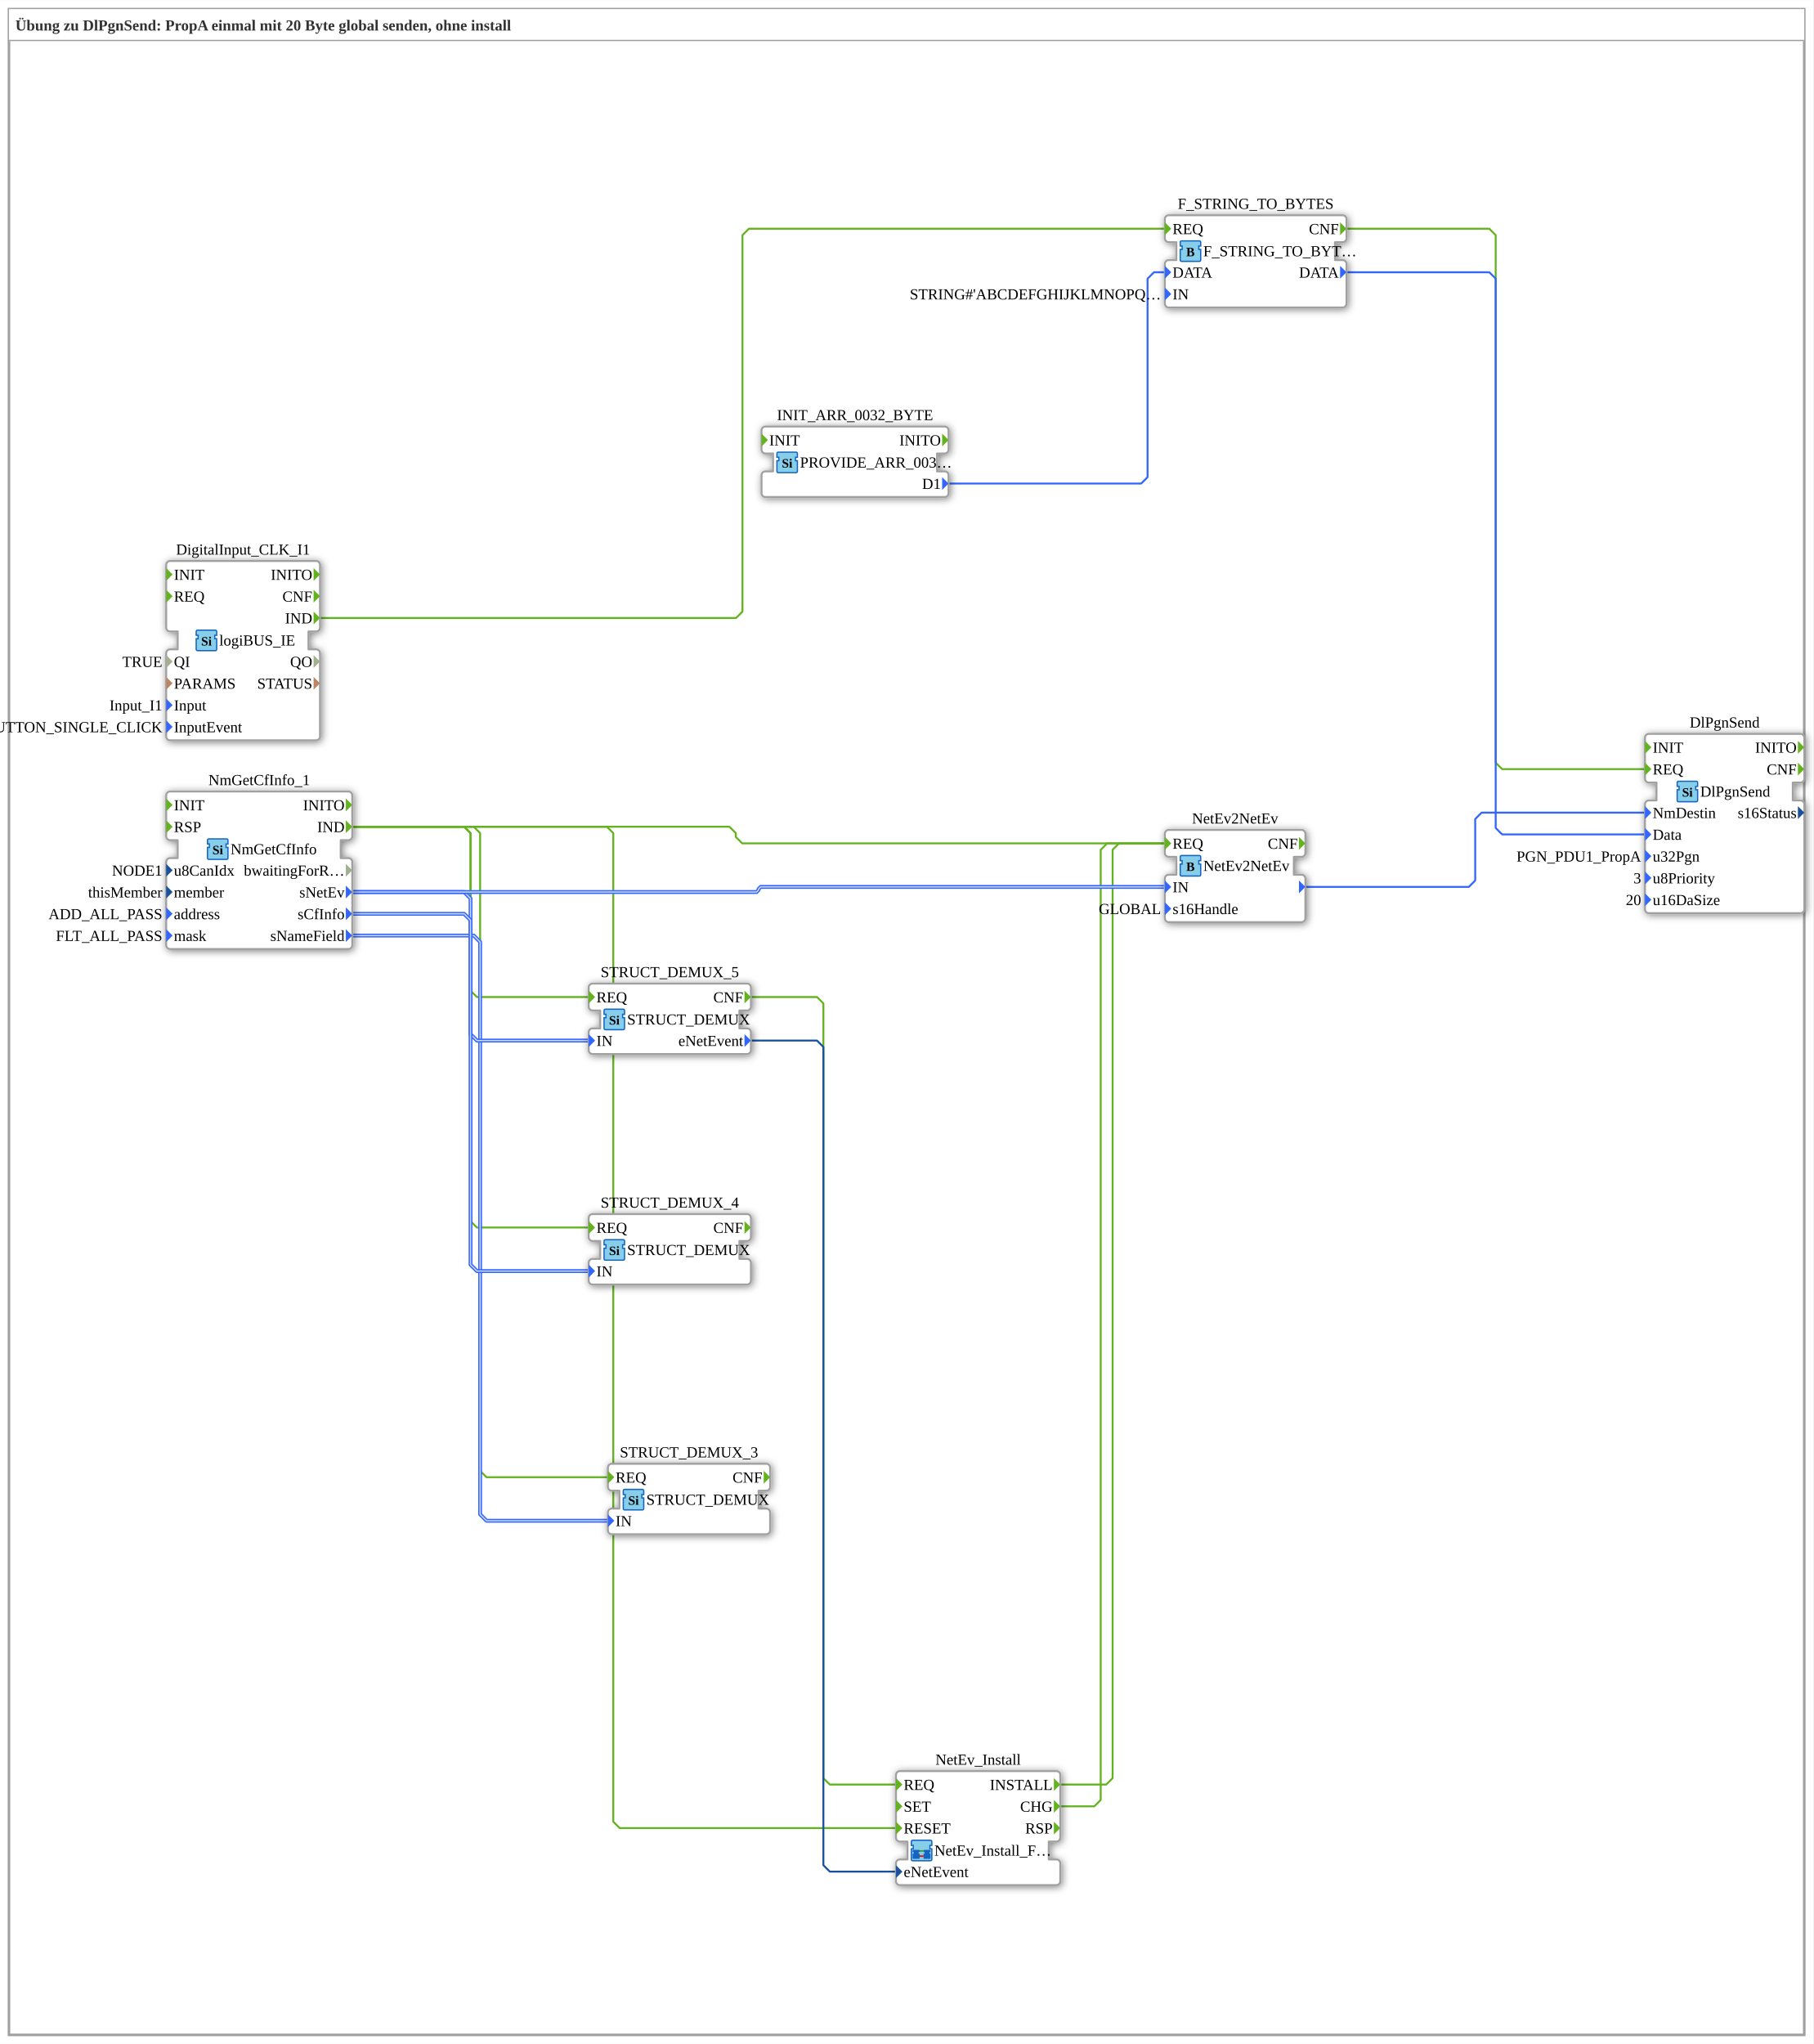
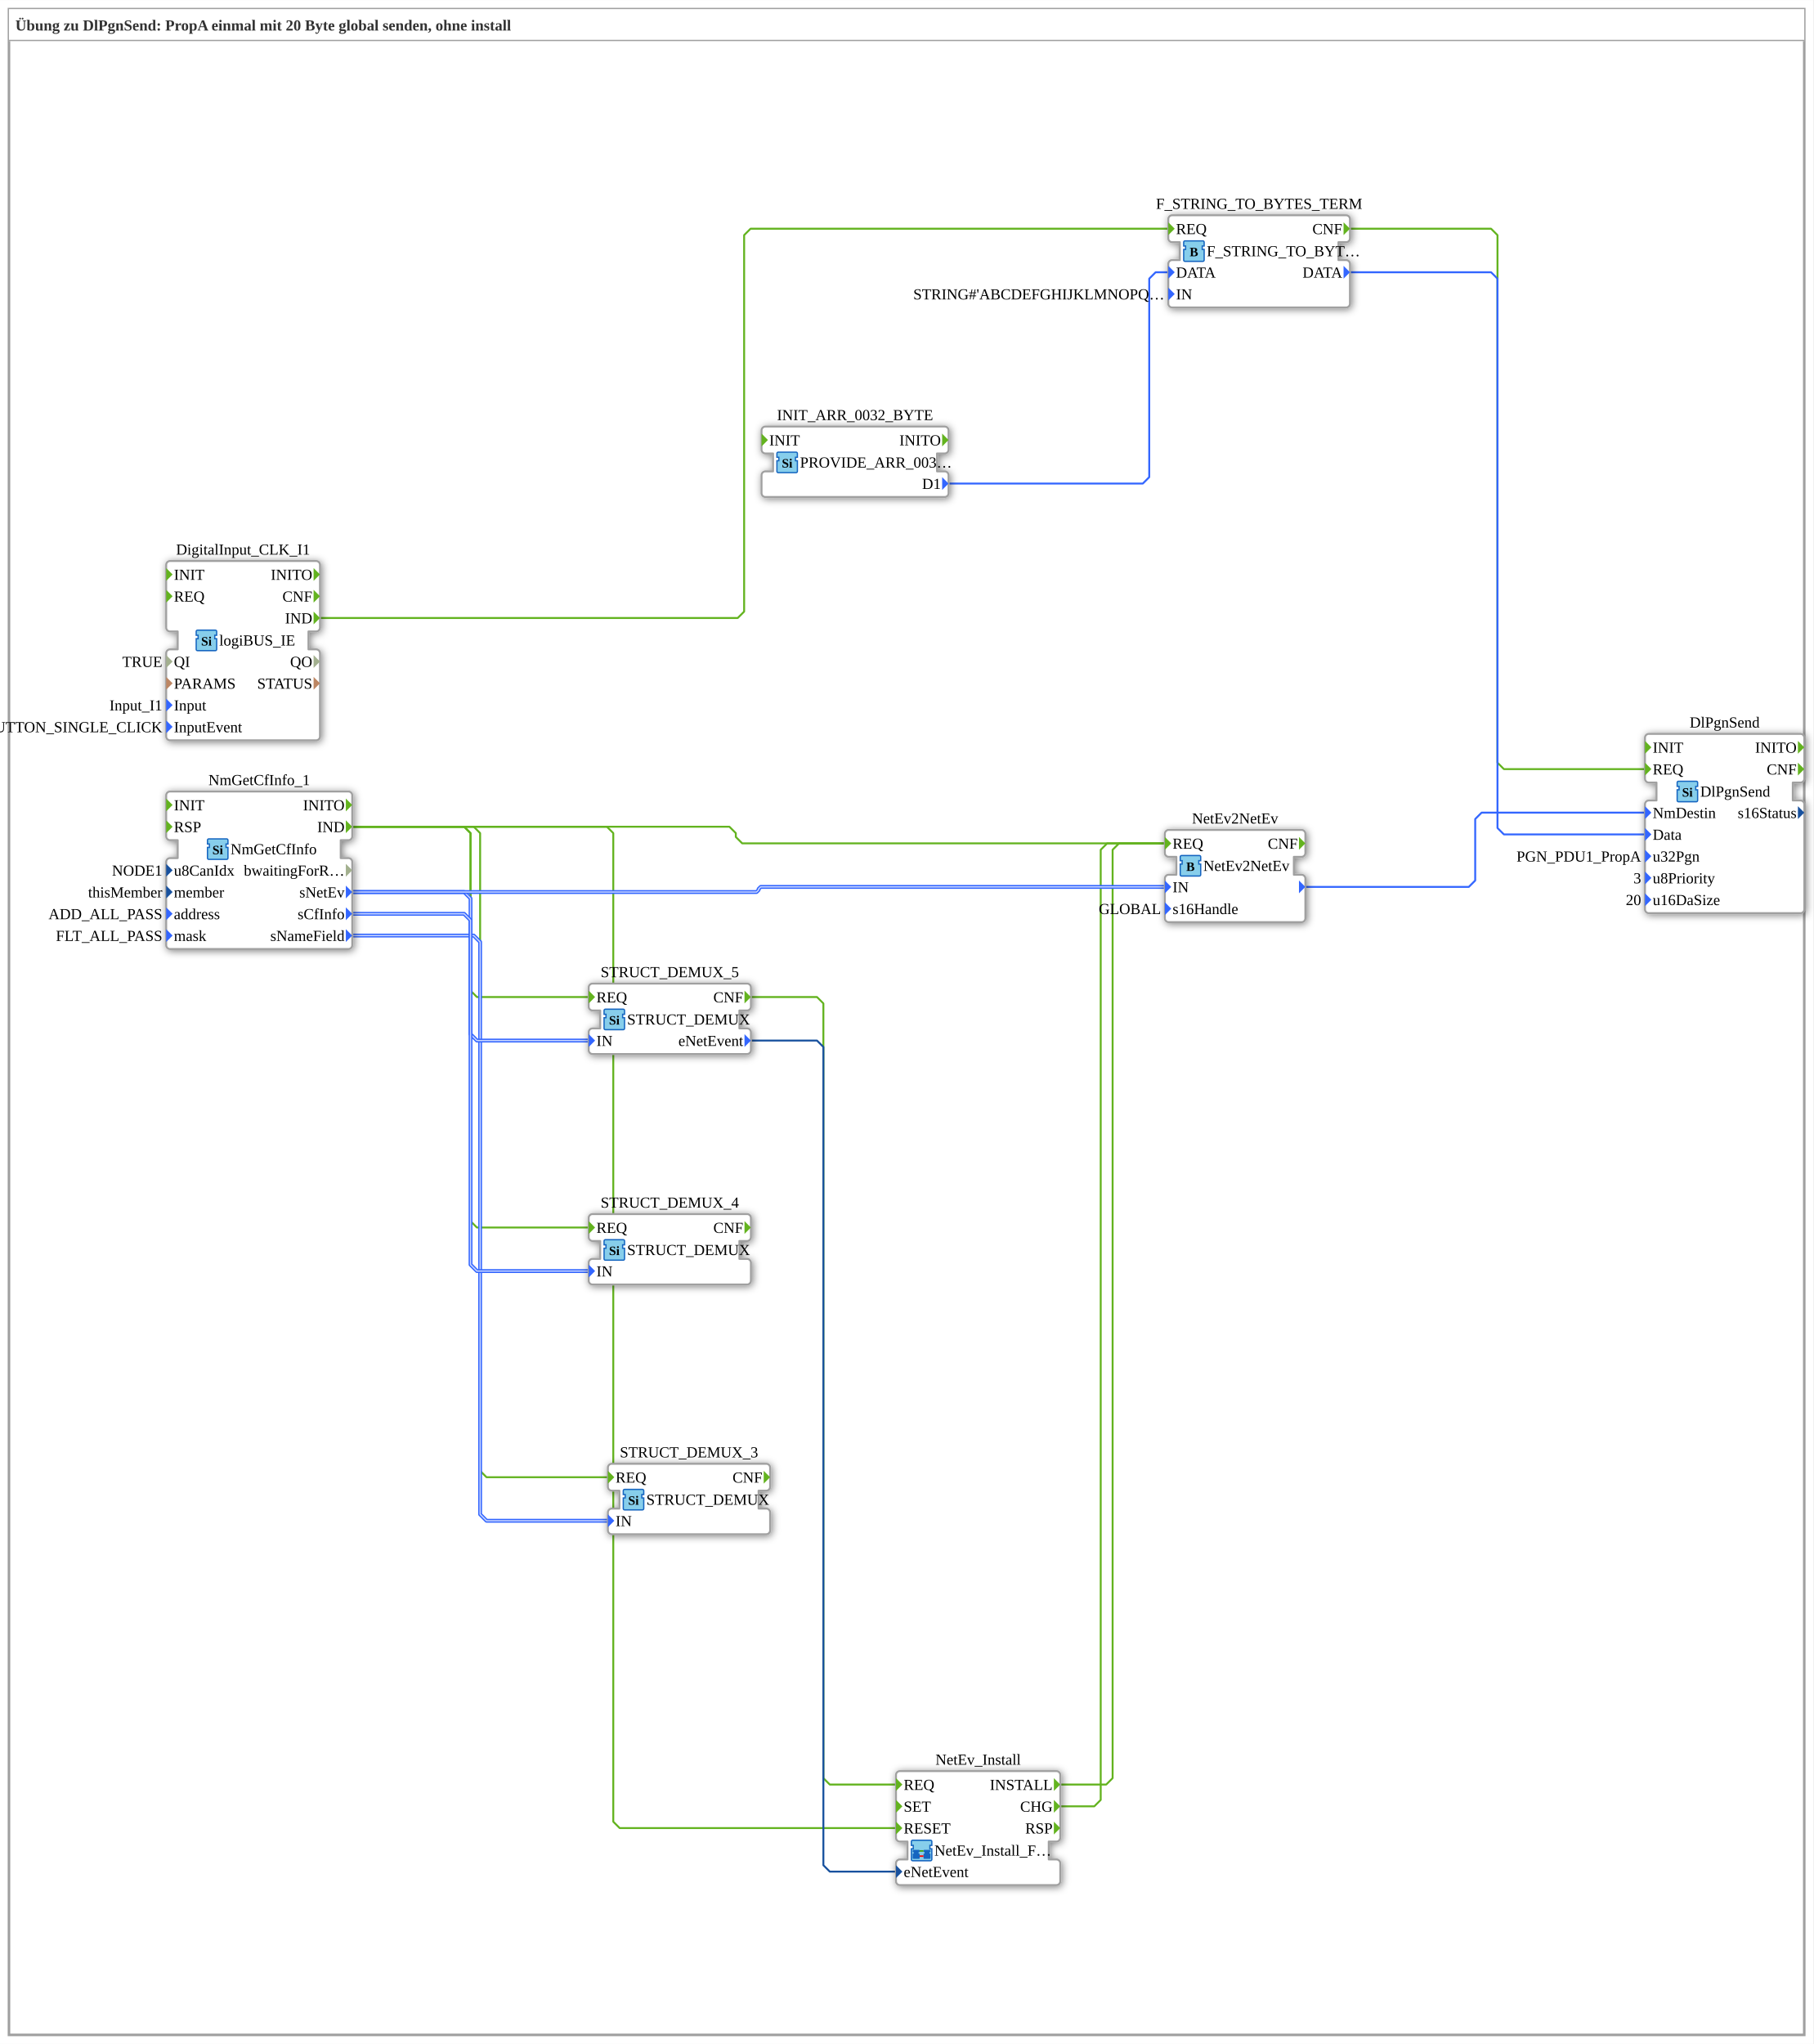
<svg xmlns="http://www.w3.org/2000/svg" viewBox="-69.8 -93.0 1416.2 1596.0" width="1416" height="1596">
  <style>
    @font-face {
      font-family: "TGL 0-17_std";
      src: local("TGL 0-17_std"), url("../../../_static/fonts/TGL-0-17_std.ttf") format("truetype");
      font-style: normal;
      font-weight: normal;
    }
    @font-face {
      font-family: "TGL 0-17";
      src: local("TGL 0-17"), local("TGL 0-17 alt"), url("../../../_static/fonts/TGL-0-17_std.ttf") format("truetype");
      font-style: normal;
      font-weight: normal;
    }
    @font-face {
      font-family: "TGL 0-16_std";
      src: local("TGL 0-16_std"), url("../../../_static/fonts/TGL-0-16_std.ttf") format("truetype");
      font-style: normal;
      font-weight: normal;
    }
    @font-face {
      font-family: "TGL 0-16";
      src: local("TGL 0-16"), url("../../../_static/fonts/TGL-0-16_std.ttf") format("truetype");
      font-style: normal;
      font-weight: normal;
    }
  </style>
  <defs>
    <filter id="dropShadow" x="-20%" y="-20%" width="140%" height="140%">
      <feGaussianBlur in="SourceAlpha" stdDeviation="3" result="blur" />
      <feOffset in="blur" dx="1" dy="1" result="offsetBlur" />
      <feFlood flood-color="#000000" flood-opacity="0.5" result="shadowColor" />
      <feComposite in="shadowColor" in2="offsetBlur" operator="in" result="shadow" />
      <feMerge>
        <feMergeNode in="shadow" />
        <feMergeNode in="SourceGraphic" />
      </feMerge>
    </filter>
  </defs>
  <rect x="-69.8" y="-93.0" width="1416.2" height="1596.0" fill="white" />
  <rect x="-62.8" y="-86.0" width="1402.2" height="1582.0" fill="none" stroke="#A0A0A0" stroke-width="2" />
  <rect x="-62.8" y="-86.0" width="1402.2" height="25.0" fill="white" stroke="none" />
  <line x1="-62.8" y1="-61.5" x2="1339.4" y2="-61.5" stroke="#A0A0A0" stroke-width="1" />
  <text x="-57.8" y="-69.3" font-family="'TGL 0-17_std', 'TGL 0-17', 'Times New Roman', Times, serif" font-size="12" font-weight="bold" fill="#333333">Übung zu DlPgnSend: PropA einmal mit 20 Byte global senden, ohne install</text>
  <g id="sidebars">
  </g>
  <g id="connections">
    <polyline points="205.3,552.5 300.2,552.5 305.2,557.5 305.2,1055.5 310.2,1060.5 405.0,1060.5" fill="none" stroke="#63B31F" stroke-width="1.5" stroke-linejoin="round" />
    <polyline points="205.3,552.5 292.7,552.5 297.7,557.5 297.7,860.5 302.7,865.5 390.0,865.5" fill="none" stroke="#63B31F" stroke-width="1.5" stroke-linejoin="round" />
    <polyline points="205.3,552.5 292.7,552.5 297.7,557.5 297.7,680.5 302.7,685.5 390.0,685.5" fill="none" stroke="#63B31F" stroke-width="1.5" stroke-linejoin="round" />
-     <polyline points="180.1,389.5 505.1,389.5 510.1,384.5 510.1,90.5 515.1,85.5 840.0,85.5" fill="none" stroke="#63B31F" stroke-width="1.5" stroke-linejoin="round" />
+     <polyline points="180.1,389.5 506.4,389.5 511.4,384.5 511.4,90.5 516.4,85.5 842.7,85.5" fill="none" stroke="#63B31F" stroke-width="1.5" stroke-linejoin="round" />
    <polyline points="516.7,685.5 568.3,685.5 573.3,690.5 573.3,1295.5 578.3,1300.5 630.0,1300.5" fill="none" stroke="#63B31F" stroke-width="1.5" stroke-linejoin="round" />
    <polyline points="758.3,1300.5 794.2,1300.5 799.2,1295.5 799.2,570.5 804.2,565.5 840.0,565.5" fill="none" stroke="#63B31F" stroke-width="1.5" stroke-linejoin="round" />
    <polyline points="758.3,1334.5 414.2,1334.5 409.2,1329.5 409.2,557.5 404.2,552.5 60.0,552.5" fill="none" stroke="#63B31F" stroke-width="1.5" stroke-linejoin="round" />
    <polyline points="949.8,565.5 794.9,565.5 789.9,570.5 789.9,1312.5 784.9,1317.5 630.0,1317.5" fill="none" stroke="#63B31F" stroke-width="1.5" stroke-linejoin="round" />
    <polyline points="949.8,565.5 509.9,565.5 504.9,560.5 504.9,557.5 499.9,552.5 60.0,552.5" fill="none" stroke="#63B31F" stroke-width="1.5" stroke-linejoin="round" />
-     <polyline points="981.9,85.5 1093.4,85.5 1098.4,90.5 1098.4,502.5 1103.4,507.5 1215.0,507.5" fill="none" stroke="#63B31F" stroke-width="1.5" stroke-linejoin="round" />
+     <polyline points="984.6,85.5 1094.8,85.5 1099.8,90.5 1099.8,502.5 1104.8,507.5 1215.0,507.5" fill="none" stroke="#63B31F" stroke-width="1.5" stroke-linejoin="round" />
    <polyline points="205.3,637.5 300.2,637.5 305.2,642.5 305.2,1089.5 310.2,1094.5 405.0,1094.5" fill="none" stroke="#3366FF" stroke-width="3" stroke-linejoin="round" />
    <polyline points="205.3,637.5 300.2,637.5 305.2,642.5 305.2,1089.5 310.2,1094.5 405.0,1094.5" fill="none" stroke="#CCD8FF" stroke-width="1" stroke-linejoin="round" />
    <polyline points="205.3,603.5 292.7,603.5 297.7,608.5 297.7,714.5 302.7,719.5 390.0,719.5" fill="none" stroke="#3366FF" stroke-width="3" stroke-linejoin="round" />
    <polyline points="205.3,603.5 292.7,603.5 297.7,608.5 297.7,714.5 302.7,719.5 390.0,719.5" fill="none" stroke="#CCD8FF" stroke-width="1" stroke-linejoin="round" />
    <polyline points="205.3,620.5 292.7,620.5 297.7,625.5 297.7,894.5 302.7,899.5 390.0,899.5" fill="none" stroke="#3366FF" stroke-width="3" stroke-linejoin="round" />
    <polyline points="205.3,620.5 292.7,620.5 297.7,625.5 297.7,894.5 302.7,899.5 390.0,899.5" fill="none" stroke="#CCD8FF" stroke-width="1" stroke-linejoin="round" />
    <polyline points="205.3,603.5 521.1,603.5 522.7,601.9 522.7,601.1 524.3,599.5 840.0,599.5" fill="none" stroke="#3366FF" stroke-width="3" stroke-linejoin="round" />
    <polyline points="205.3,603.5 521.1,603.5 522.7,601.9 522.7,601.1 524.3,599.5 840.0,599.5" fill="none" stroke="#CCD8FF" stroke-width="1" stroke-linejoin="round" />
-     <polyline points="671.1,284.5 821.5,284.5 826.5,279.5 826.5,124.5 831.5,119.5 981.9,119.5" fill="none" stroke="#3366FF" stroke-width="1.5" stroke-linejoin="round" />
+     <polyline points="671.1,284.5 822.8,284.5 827.8,279.5 827.8,124.5 832.8,119.5 984.6,119.5" fill="none" stroke="#3366FF" stroke-width="1.5" stroke-linejoin="round" />
    <polyline points="516.7,719.5 568.3,719.5 573.3,724.5 573.3,1363.5 578.3,1368.5 630.0,1368.5" fill="none" stroke="#18519E" stroke-width="1.5" stroke-linejoin="round" />
    <polyline points="949.8,599.5 1077.4,599.5 1082.4,594.5 1082.4,546.5 1087.4,541.5 1215.0,541.5" fill="none" stroke="#3366FF" stroke-width="1.5" stroke-linejoin="round" />
-     <polyline points="981.9,119.5 1093.4,119.5 1098.4,124.5 1098.4,553.5 1103.4,558.5 1215.0,558.5" fill="none" stroke="#3366FF" stroke-width="1.5" stroke-linejoin="round" />
+     <polyline points="984.6,119.5 1094.8,119.5 1099.8,124.5 1099.8,553.5 1104.8,558.5 1215.0,558.5" fill="none" stroke="#3366FF" stroke-width="1.5" stroke-linejoin="round" />
  </g>
  <g id="interface_ports">
  </g>
  <g id="instances">
    <g id="fb_STRUCT_DEMUX_3" transform="translate(405.0, 1050.0)">
      <path d="M 3 0             L 123.688 0             A 3 3 0 0 1 126.688 3             L 126.688 18             A 3 3 0 0 1 123.688 21             L 117.688 21             L 117.688 35             L 123.688 35             A 3 3 0 0 1 126.688 38             L 126.688 52             A 3 3 0 0 1 123.688 55             L 3 55             A 3 3 0 0 1 0 52             L 0 38             A 3 3 0 0 1 3 35             L 9 35             L 9 21             L 3 21             A 3 3 0 0 1 0 18             L 0 3             A 3 3 0 0 1 3 0             Z" fill="#FFFFFF" stroke="#A0A0A0" stroke-width="1.5" stroke-linejoin="round" filter="url(#dropShadow)" />
      <path d="M 13.0 20.0             L 27.0 20.0             A 1 1 0 0 1 28.0 21.0             L 28.0 24.0             L 26.5 24.0             L 26.5 26.667             L 28.0 26.667             L 28.0 35.0             A 1 1 0 0 1 27.0 36.0             L 13.0 36.0             A 1 1 0 0 1 12.0 35.0             L 12.0 26.667             L 13.5 26.667             L 13.5 24.0             L 12.0 24.0             L 12.0 21.0             A 1 1 0 0 1 13.0 20.0             Z" fill="#87CEEB" stroke="#1565C0" stroke-width="1" />
      <text x="20.0" y="32.0" font-family="'TGL 0-17_std', 'TGL 0-17', 'Times New Roman', Times, serif" font-size="10" font-weight="bold" fill="#000000" text-anchor="middle">Si</text>
      <text x="30.0" y="32.0" font-family="'TGL 0-16_std', 'TGL 0-16', 'Times New Roman', Times, serif" font-size="12" fill="#000000">STRUCT_DEMUX</text>
      <polygon points="0,5.5 5,10.5 0,15.5" fill="#63B31F" />
      <text x="6" y="14.7" font-family="'TGL 0-17_std', 'TGL 0-17', 'Times New Roman', Times, serif" font-size="12" fill="#000000">REQ</text>
      <polygon points="121.688,5.5 126.688,10.5 121.688,15.5" fill="#63B31F" />
      <text x="120.688" y="14.7" font-family="'TGL 0-17_std', 'TGL 0-17', 'Times New Roman', Times, serif" font-size="12" fill="#000000" text-anchor="end">CNF</text>
      <polygon points="0,39.5 5,44.5 0,49.5" fill="#3366FF" />
      <text x="6" y="48.7" font-family="'TGL 0-17_std', 'TGL 0-17', 'Times New Roman', Times, serif" font-size="12" fill="#000000">IN</text>
      <text x="63.344" y="-5" font-family="'TGL 0-17_std', 'TGL 0-17', 'Times New Roman', Times, serif" font-size="12" fill="#000000" text-anchor="middle">STRUCT_DEMUX_3</text>
    </g>
    <g id="fb_NmGetCfInfo_1" transform="translate(60.0, 525.0)">
      <path d="M 3 0             L 142.312 0             A 3 3 0 0 1 145.312 3             L 145.312 35             A 3 3 0 0 1 142.312 38             L 136.312 38             L 136.312 52             L 142.312 52             A 3 3 0 0 1 145.312 55             L 145.312 120             A 3 3 0 0 1 142.312 123             L 3 123             A 3 3 0 0 1 0 120             L 0 55             A 3 3 0 0 1 3 52             L 9 52             L 9 38             L 3 38             A 3 3 0 0 1 0 35             L 0 3             A 3 3 0 0 1 3 0             Z" fill="#FFFFFF" stroke="#A0A0A0" stroke-width="1.5" stroke-linejoin="round" filter="url(#dropShadow)" />
      <path d="M 33.25 37.0             L 47.25 37.0             A 1 1 0 0 1 48.25 38.0             L 48.25 41.0             L 46.75 41.0             L 46.75 43.667             L 48.25 43.667             L 48.25 52.0             A 1 1 0 0 1 47.25 53.0             L 33.25 53.0             A 1 1 0 0 1 32.25 52.0             L 32.25 43.667             L 33.75 43.667             L 33.75 41.0             L 32.25 41.0             L 32.25 38.0             A 1 1 0 0 1 33.25 37.0             Z" fill="#87CEEB" stroke="#1565C0" stroke-width="1" />
      <text x="40.25" y="49.0" font-family="'TGL 0-17_std', 'TGL 0-17', 'Times New Roman', Times, serif" font-size="10" font-weight="bold" fill="#000000" text-anchor="middle">Si</text>
      <text x="50.25" y="49.0" font-family="'TGL 0-16_std', 'TGL 0-16', 'Times New Roman', Times, serif" font-size="12" fill="#000000">NmGetCfInfo</text>
      <polygon points="0,5.5 5,10.5 0,15.5" fill="#63B31F" />
      <text x="6" y="14.7" font-family="'TGL 0-17_std', 'TGL 0-17', 'Times New Roman', Times, serif" font-size="12" fill="#000000">INIT</text>
      <polygon points="0,22.5 5,27.5 0,32.5" fill="#63B31F" />
      <text x="6" y="31.7" font-family="'TGL 0-17_std', 'TGL 0-17', 'Times New Roman', Times, serif" font-size="12" fill="#000000">RSP</text>
      <polygon points="140.312,5.5 145.312,10.5 140.312,15.5" fill="#63B31F" />
      <text x="139.312" y="14.7" font-family="'TGL 0-17_std', 'TGL 0-17', 'Times New Roman', Times, serif" font-size="12" fill="#000000" text-anchor="end">INITO</text>
      <polygon points="140.312,22.5 145.312,27.5 140.312,32.5" fill="#63B31F" />
      <text x="139.312" y="31.7" font-family="'TGL 0-17_std', 'TGL 0-17', 'Times New Roman', Times, serif" font-size="12" fill="#000000" text-anchor="end">IND</text>
      <polygon points="0,56.5 5,61.5 0,66.5" fill="#18519E" />
      <text x="6" y="65.7" font-family="'TGL 0-17_std', 'TGL 0-17', 'Times New Roman', Times, serif" font-size="12" fill="#000000">u8CanIdx</text>
      <polygon points="0,73.5 5,78.5 0,83.5" fill="#18519E" />
      <text x="6" y="82.7" font-family="'TGL 0-17_std', 'TGL 0-17', 'Times New Roman', Times, serif" font-size="12" fill="#000000">member</text>
      <polygon points="0,90.5 5,95.5 0,100.5" fill="#3366FF" />
      <text x="6" y="99.7" font-family="'TGL 0-17_std', 'TGL 0-17', 'Times New Roman', Times, serif" font-size="12" fill="#000000">address</text>
      <polygon points="0,107.5 5,112.5 0,117.5" fill="#3366FF" />
      <text x="6" y="116.7" font-family="'TGL 0-17_std', 'TGL 0-17', 'Times New Roman', Times, serif" font-size="12" fill="#000000">mask</text>
      <polygon points="140.312,56.5 145.312,61.5 140.312,66.5" fill="#A3B08F" />
      <text x="139.312" y="65.7" font-family="'TGL 0-17_std', 'TGL 0-17', 'Times New Roman', Times, serif" font-size="12" fill="#000000" text-anchor="end">bwaitingForR…</text>
      <polygon points="140.312,73.5 145.312,78.5 140.312,83.5" fill="#3366FF" />
      <text x="139.312" y="82.7" font-family="'TGL 0-17_std', 'TGL 0-17', 'Times New Roman', Times, serif" font-size="12" fill="#000000" text-anchor="end">sNetEv</text>
      <polygon points="140.312,90.5 145.312,95.5 140.312,100.5" fill="#3366FF" />
      <text x="139.312" y="99.7" font-family="'TGL 0-17_std', 'TGL 0-17', 'Times New Roman', Times, serif" font-size="12" fill="#000000" text-anchor="end">sCfInfo</text>
      <polygon points="140.312,107.5 145.312,112.5 140.312,117.5" fill="#3366FF" />
      <text x="139.312" y="116.7" font-family="'TGL 0-17_std', 'TGL 0-17', 'Times New Roman', Times, serif" font-size="12" fill="#000000" text-anchor="end">sNameField</text>
      <text x="-3" y="65.7" font-family="'TGL 0-17_std', 'TGL 0-17', 'Times New Roman', Times, serif" font-size="12" fill="#000000" text-anchor="end">NODE1</text>
      <text x="-3" y="82.7" font-family="'TGL 0-17_std', 'TGL 0-17', 'Times New Roman', Times, serif" font-size="12" fill="#000000" text-anchor="end">thisMember</text>
      <text x="-3" y="99.7" font-family="'TGL 0-17_std', 'TGL 0-17', 'Times New Roman', Times, serif" font-size="12" fill="#000000" text-anchor="end">ADD_ALL_PASS</text>
      <text x="-3" y="116.7" font-family="'TGL 0-17_std', 'TGL 0-17', 'Times New Roman', Times, serif" font-size="12" fill="#000000" text-anchor="end">FLT_ALL_PASS</text>
      <text x="72.656" y="-5" font-family="'TGL 0-17_std', 'TGL 0-17', 'Times New Roman', Times, serif" font-size="12" fill="#000000" text-anchor="middle">NmGetCfInfo_1</text>
    </g>
    <g id="fb_STRUCT_DEMUX_4" transform="translate(390.0, 855.0)">
      <path d="M 3 0             L 123.688 0             A 3 3 0 0 1 126.688 3             L 126.688 18             A 3 3 0 0 1 123.688 21             L 117.688 21             L 117.688 35             L 123.688 35             A 3 3 0 0 1 126.688 38             L 126.688 52             A 3 3 0 0 1 123.688 55             L 3 55             A 3 3 0 0 1 0 52             L 0 38             A 3 3 0 0 1 3 35             L 9 35             L 9 21             L 3 21             A 3 3 0 0 1 0 18             L 0 3             A 3 3 0 0 1 3 0             Z" fill="#FFFFFF" stroke="#A0A0A0" stroke-width="1.5" stroke-linejoin="round" filter="url(#dropShadow)" />
      <path d="M 13.0 20.0             L 27.0 20.0             A 1 1 0 0 1 28.0 21.0             L 28.0 24.0             L 26.5 24.0             L 26.5 26.667             L 28.0 26.667             L 28.0 35.0             A 1 1 0 0 1 27.0 36.0             L 13.0 36.0             A 1 1 0 0 1 12.0 35.0             L 12.0 26.667             L 13.5 26.667             L 13.5 24.0             L 12.0 24.0             L 12.0 21.0             A 1 1 0 0 1 13.0 20.0             Z" fill="#87CEEB" stroke="#1565C0" stroke-width="1" />
      <text x="20.0" y="32.0" font-family="'TGL 0-17_std', 'TGL 0-17', 'Times New Roman', Times, serif" font-size="10" font-weight="bold" fill="#000000" text-anchor="middle">Si</text>
      <text x="30.0" y="32.0" font-family="'TGL 0-16_std', 'TGL 0-16', 'Times New Roman', Times, serif" font-size="12" fill="#000000">STRUCT_DEMUX</text>
      <polygon points="0,5.5 5,10.5 0,15.5" fill="#63B31F" />
      <text x="6" y="14.7" font-family="'TGL 0-17_std', 'TGL 0-17', 'Times New Roman', Times, serif" font-size="12" fill="#000000">REQ</text>
      <polygon points="121.688,5.5 126.688,10.5 121.688,15.5" fill="#63B31F" />
      <text x="120.688" y="14.7" font-family="'TGL 0-17_std', 'TGL 0-17', 'Times New Roman', Times, serif" font-size="12" fill="#000000" text-anchor="end">CNF</text>
      <polygon points="0,39.5 5,44.5 0,49.5" fill="#3366FF" />
      <text x="6" y="48.7" font-family="'TGL 0-17_std', 'TGL 0-17', 'Times New Roman', Times, serif" font-size="12" fill="#000000">IN</text>
      <text x="63.344" y="-5" font-family="'TGL 0-17_std', 'TGL 0-17', 'Times New Roman', Times, serif" font-size="12" fill="#000000" text-anchor="middle">STRUCT_DEMUX_4</text>
    </g>
    <g id="fb_STRUCT_DEMUX_5" transform="translate(390.0, 675.0)">
      <path d="M 3 0             L 123.688 0             A 3 3 0 0 1 126.688 3             L 126.688 18             A 3 3 0 0 1 123.688 21             L 117.688 21             L 117.688 35             L 123.688 35             A 3 3 0 0 1 126.688 38             L 126.688 52             A 3 3 0 0 1 123.688 55             L 3 55             A 3 3 0 0 1 0 52             L 0 38             A 3 3 0 0 1 3 35             L 9 35             L 9 21             L 3 21             A 3 3 0 0 1 0 18             L 0 3             A 3 3 0 0 1 3 0             Z" fill="#FFFFFF" stroke="#A0A0A0" stroke-width="1.5" stroke-linejoin="round" filter="url(#dropShadow)" />
      <path d="M 13.0 20.0             L 27.0 20.0             A 1 1 0 0 1 28.0 21.0             L 28.0 24.0             L 26.5 24.0             L 26.5 26.667             L 28.0 26.667             L 28.0 35.0             A 1 1 0 0 1 27.0 36.0             L 13.0 36.0             A 1 1 0 0 1 12.0 35.0             L 12.0 26.667             L 13.5 26.667             L 13.5 24.0             L 12.0 24.0             L 12.0 21.0             A 1 1 0 0 1 13.0 20.0             Z" fill="#87CEEB" stroke="#1565C0" stroke-width="1" />
      <text x="20.0" y="32.0" font-family="'TGL 0-17_std', 'TGL 0-17', 'Times New Roman', Times, serif" font-size="10" font-weight="bold" fill="#000000" text-anchor="middle">Si</text>
      <text x="30.0" y="32.0" font-family="'TGL 0-16_std', 'TGL 0-16', 'Times New Roman', Times, serif" font-size="12" fill="#000000">STRUCT_DEMUX</text>
      <polygon points="0,5.5 5,10.5 0,15.5" fill="#63B31F" />
      <text x="6" y="14.7" font-family="'TGL 0-17_std', 'TGL 0-17', 'Times New Roman', Times, serif" font-size="12" fill="#000000">REQ</text>
      <polygon points="121.688,5.5 126.688,10.5 121.688,15.5" fill="#63B31F" />
      <text x="120.688" y="14.7" font-family="'TGL 0-17_std', 'TGL 0-17', 'Times New Roman', Times, serif" font-size="12" fill="#000000" text-anchor="end">CNF</text>
      <polygon points="0,39.5 5,44.5 0,49.5" fill="#3366FF" />
      <text x="6" y="48.7" font-family="'TGL 0-17_std', 'TGL 0-17', 'Times New Roman', Times, serif" font-size="12" fill="#000000">IN</text>
      <polygon points="121.688,39.5 126.688,44.5 121.688,49.5" fill="#3366FF" />
      <text x="120.688" y="48.7" font-family="'TGL 0-17_std', 'TGL 0-17', 'Times New Roman', Times, serif" font-size="12" fill="#000000" text-anchor="end">eNetEvent</text>
      <text x="63.344" y="-5" font-family="'TGL 0-17_std', 'TGL 0-17', 'Times New Roman', Times, serif" font-size="12" fill="#000000" text-anchor="middle">STRUCT_DEMUX_5</text>
    </g>
    <g id="fb_NetEv2NetEv" transform="translate(840.0, 555.0)">
      <path d="M 3 0             L 106.75 0             A 3 3 0 0 1 109.75 3             L 109.75 18             A 3 3 0 0 1 106.75 21             L 100.75 21             L 100.75 35             L 106.75 35             A 3 3 0 0 1 109.75 38             L 109.75 69             A 3 3 0 0 1 106.75 72             L 3 72             A 3 3 0 0 1 0 69             L 0 38             A 3 3 0 0 1 3 35             L 9 35             L 9 21             L 3 21             A 3 3 0 0 1 0 18             L 0 3             A 3 3 0 0 1 3 0             Z" fill="#FFFFFF" stroke="#A0A0A0" stroke-width="1.5" stroke-linejoin="round" filter="url(#dropShadow)" />
      <path d="M 13.0 20.0             L 27.0 20.0             A 1 1 0 0 1 28.0 21.0             L 28.0 24.0             L 26.5 24.0             L 26.5 26.667             L 28.0 26.667             L 28.0 35.0             A 1 1 0 0 1 27.0 36.0             L 13.0 36.0             A 1 1 0 0 1 12.0 35.0             L 12.0 26.667             L 13.5 26.667             L 13.5 24.0             L 12.0 24.0             L 12.0 21.0             A 1 1 0 0 1 13.0 20.0             Z" fill="#87CEEB" stroke="#1565C0" stroke-width="1" />
      <text x="20.0" y="32.0" font-family="'TGL 0-17_std', 'TGL 0-17', 'Times New Roman', Times, serif" font-size="10" font-weight="bold" fill="#000000" text-anchor="middle">B</text>
      <text x="30.0" y="32.0" font-family="'TGL 0-16_std', 'TGL 0-16', 'Times New Roman', Times, serif" font-size="12" fill="#000000">NetEv2NetEv</text>
      <polygon points="0,5.5 5,10.5 0,15.5" fill="#63B31F" />
      <text x="6" y="14.7" font-family="'TGL 0-17_std', 'TGL 0-17', 'Times New Roman', Times, serif" font-size="12" fill="#000000">REQ</text>
      <polygon points="104.75,5.5 109.75,10.5 104.75,15.5" fill="#63B31F" />
      <text x="103.75" y="14.7" font-family="'TGL 0-17_std', 'TGL 0-17', 'Times New Roman', Times, serif" font-size="12" fill="#000000" text-anchor="end">CNF</text>
      <polygon points="0,39.5 5,44.5 0,49.5" fill="#3366FF" />
      <text x="6" y="48.7" font-family="'TGL 0-17_std', 'TGL 0-17', 'Times New Roman', Times, serif" font-size="12" fill="#000000">IN</text>
      <polygon points="0,56.5 5,61.5 0,66.5" fill="#3366FF" />
      <text x="6" y="65.7" font-family="'TGL 0-17_std', 'TGL 0-17', 'Times New Roman', Times, serif" font-size="12" fill="#000000">s16Handle</text>
      <polygon points="104.75,39.5 109.75,44.5 104.75,49.5" fill="#3366FF" />
      <text x="103.75" y="48.7" font-family="'TGL 0-17_std', 'TGL 0-17', 'Times New Roman', Times, serif" font-size="12" fill="#000000" text-anchor="end" />
      <text x="-3" y="65.7" font-family="'TGL 0-17_std', 'TGL 0-17', 'Times New Roman', Times, serif" font-size="12" fill="#000000" text-anchor="end">GLOBAL</text>
      <text x="54.875" y="-5" font-family="'TGL 0-17_std', 'TGL 0-17', 'Times New Roman', Times, serif" font-size="12" fill="#000000" text-anchor="middle">NetEv2NetEv</text>
    </g>
    <g id="fb_INIT_ARR_0032_BYTE" transform="translate(525.0, 240.0)">
      <path d="M 3 0             L 143.062 0             A 3 3 0 0 1 146.062 3             L 146.062 18             A 3 3 0 0 1 143.062 21             L 137.062 21             L 137.062 35             L 143.062 35             A 3 3 0 0 1 146.062 38             L 146.062 52             A 3 3 0 0 1 143.062 55             L 3 55             A 3 3 0 0 1 0 52             L 0 38             A 3 3 0 0 1 3 35             L 9 35             L 9 21             L 3 21             A 3 3 0 0 1 0 18             L 0 3             A 3 3 0 0 1 3 0             Z" fill="#FFFFFF" stroke="#A0A0A0" stroke-width="1.5" stroke-linejoin="round" filter="url(#dropShadow)" />
      <path d="M 13.0 20.0             L 27.0 20.0             A 1 1 0 0 1 28.0 21.0             L 28.0 24.0             L 26.5 24.0             L 26.5 26.667             L 28.0 26.667             L 28.0 35.0             A 1 1 0 0 1 27.0 36.0             L 13.0 36.0             A 1 1 0 0 1 12.0 35.0             L 12.0 26.667             L 13.5 26.667             L 13.5 24.0             L 12.0 24.0             L 12.0 21.0             A 1 1 0 0 1 13.0 20.0             Z" fill="#87CEEB" stroke="#1565C0" stroke-width="1" />
      <text x="20.0" y="32.0" font-family="'TGL 0-17_std', 'TGL 0-17', 'Times New Roman', Times, serif" font-size="10" font-weight="bold" fill="#000000" text-anchor="middle">Si</text>
      <text x="30.0" y="32.0" font-family="'TGL 0-16_std', 'TGL 0-16', 'Times New Roman', Times, serif" font-size="12" fill="#000000">PROVIDE_ARR_003…</text>
      <polygon points="0,5.5 5,10.5 0,15.5" fill="#63B31F" />
      <text x="6" y="14.7" font-family="'TGL 0-17_std', 'TGL 0-17', 'Times New Roman', Times, serif" font-size="12" fill="#000000">INIT</text>
      <polygon points="141.062,5.5 146.062,10.5 141.062,15.5" fill="#63B31F" />
      <text x="140.062" y="14.7" font-family="'TGL 0-17_std', 'TGL 0-17', 'Times New Roman', Times, serif" font-size="12" fill="#000000" text-anchor="end">INITO</text>
      <polygon points="141.062,39.5 146.062,44.5 141.062,49.5" fill="#3366FF" />
      <text x="140.062" y="48.7" font-family="'TGL 0-17_std', 'TGL 0-17', 'Times New Roman', Times, serif" font-size="12" fill="#000000" text-anchor="end">D1</text>
      <text x="73.031" y="-5" font-family="'TGL 0-17_std', 'TGL 0-17', 'Times New Roman', Times, serif" font-size="12" fill="#000000" text-anchor="middle">INIT_ARR_0032_BYTE</text>
    </g>
-     <g id="fb_F_STRING_TO_BYTES" transform="translate(840.0, 75.0)">
+     <g id="fb_F_STRING_TO_BYTES_TERM" transform="translate(842.7, 75.0)">
      <path d="M 3 0             L 138.875 0             A 3 3 0 0 1 141.875 3             L 141.875 18             A 3 3 0 0 1 138.875 21             L 132.875 21             L 132.875 35             L 138.875 35             A 3 3 0 0 1 141.875 38             L 141.875 69             A 3 3 0 0 1 138.875 72             L 3 72             A 3 3 0 0 1 0 69             L 0 38             A 3 3 0 0 1 3 35             L 9 35             L 9 21             L 3 21             A 3 3 0 0 1 0 18             L 0 3             A 3 3 0 0 1 3 0             Z" fill="#FFFFFF" stroke="#A0A0A0" stroke-width="1.5" stroke-linejoin="round" filter="url(#dropShadow)" />
      <path d="M 13.0 20.0             L 27.0 20.0             A 1 1 0 0 1 28.0 21.0             L 28.0 24.0             L 26.5 24.0             L 26.5 26.667             L 28.0 26.667             L 28.0 35.0             A 1 1 0 0 1 27.0 36.0             L 13.0 36.0             A 1 1 0 0 1 12.0 35.0             L 12.0 26.667             L 13.5 26.667             L 13.5 24.0             L 12.0 24.0             L 12.0 21.0             A 1 1 0 0 1 13.0 20.0             Z" fill="#87CEEB" stroke="#1565C0" stroke-width="1" />
      <text x="20.0" y="32.0" font-family="'TGL 0-17_std', 'TGL 0-17', 'Times New Roman', Times, serif" font-size="10" font-weight="bold" fill="#000000" text-anchor="middle">B</text>
      <text x="30.0" y="32.0" font-family="'TGL 0-16_std', 'TGL 0-16', 'Times New Roman', Times, serif" font-size="12" fill="#000000">F_STRING_TO_BYT…</text>
      <polygon points="0,5.5 5,10.5 0,15.5" fill="#63B31F" />
      <text x="6" y="14.7" font-family="'TGL 0-17_std', 'TGL 0-17', 'Times New Roman', Times, serif" font-size="12" fill="#000000">REQ</text>
      <polygon points="136.875,5.5 141.875,10.5 136.875,15.5" fill="#63B31F" />
      <text x="135.875" y="14.7" font-family="'TGL 0-17_std', 'TGL 0-17', 'Times New Roman', Times, serif" font-size="12" fill="#000000" text-anchor="end">CNF</text>
      <polygon points="0,39.5 5,44.5 0,49.5" fill="#3366FF" />
      <text x="6" y="48.7" font-family="'TGL 0-17_std', 'TGL 0-17', 'Times New Roman', Times, serif" font-size="12" fill="#000000">DATA</text>
      <polygon points="0,56.5 5,61.5 0,66.5" fill="#3366FF" />
      <text x="6" y="65.7" font-family="'TGL 0-17_std', 'TGL 0-17', 'Times New Roman', Times, serif" font-size="12" fill="#000000">IN</text>
      <polygon points="136.875,39.5 141.875,44.5 136.875,49.5" fill="#3366FF" />
      <text x="135.875" y="48.7" font-family="'TGL 0-17_std', 'TGL 0-17', 'Times New Roman', Times, serif" font-size="12" fill="#000000" text-anchor="end">DATA</text>
      <text x="-3" y="65.7" font-family="'TGL 0-17_std', 'TGL 0-17', 'Times New Roman', Times, serif" font-size="12" fill="#000000" text-anchor="end">STRING#'ABCDEFGHIJKLMNOPQ…</text>
-       <text x="70.938" y="-5" font-family="'TGL 0-17_std', 'TGL 0-17', 'Times New Roman', Times, serif" font-size="12" fill="#000000" text-anchor="middle">F_STRING_TO_BYTES</text>
+       <text x="70.938" y="-5" font-family="'TGL 0-17_std', 'TGL 0-17', 'Times New Roman', Times, serif" font-size="12" fill="#000000" text-anchor="middle">F_STRING_TO_BYTES_TERM</text>
    </g>
    <g id="fb_DigitalInput_CLK_I1" transform="translate(60.0, 345.0)">
      <path d="M 3 0             L 117.125 0             A 3 3 0 0 1 120.125 3             L 120.125 52             A 3 3 0 0 1 117.125 55             L 111.125 55             L 111.125 69             L 117.125 69             A 3 3 0 0 1 120.125 72             L 120.125 137             A 3 3 0 0 1 117.125 140             L 3 140             A 3 3 0 0 1 0 137             L 0 72             A 3 3 0 0 1 3 69             L 9 69             L 9 55             L 3 55             A 3 3 0 0 1 0 52             L 0 3             A 3 3 0 0 1 3 0             Z" fill="#FFFFFF" stroke="#A0A0A0" stroke-width="1.5" stroke-linejoin="round" filter="url(#dropShadow)" />
      <path d="M 24.438 54.0             L 38.438 54.0             A 1 1 0 0 1 39.438 55.0             L 39.438 58.0             L 37.938 58.0             L 37.938 60.667             L 39.438 60.667             L 39.438 69.0             A 1 1 0 0 1 38.438 70.0             L 24.438 70.0             A 1 1 0 0 1 23.438 69.0             L 23.438 60.667             L 24.938 60.667             L 24.938 58.0             L 23.438 58.0             L 23.438 55.0             A 1 1 0 0 1 24.438 54.0             Z" fill="#87CEEB" stroke="#1565C0" stroke-width="1" />
      <text x="31.438" y="66.0" font-family="'TGL 0-17_std', 'TGL 0-17', 'Times New Roman', Times, serif" font-size="10" font-weight="bold" fill="#000000" text-anchor="middle">Si</text>
      <text x="41.438" y="66.0" font-family="'TGL 0-16_std', 'TGL 0-16', 'Times New Roman', Times, serif" font-size="12" fill="#000000">logiBUS_IE</text>
      <polygon points="0,5.5 5,10.5 0,15.5" fill="#63B31F" />
      <text x="6" y="14.7" font-family="'TGL 0-17_std', 'TGL 0-17', 'Times New Roman', Times, serif" font-size="12" fill="#000000">INIT</text>
      <polygon points="0,22.5 5,27.5 0,32.5" fill="#63B31F" />
      <text x="6" y="31.7" font-family="'TGL 0-17_std', 'TGL 0-17', 'Times New Roman', Times, serif" font-size="12" fill="#000000">REQ</text>
      <polygon points="115.125,5.5 120.125,10.5 115.125,15.5" fill="#63B31F" />
      <text x="114.125" y="14.7" font-family="'TGL 0-17_std', 'TGL 0-17', 'Times New Roman', Times, serif" font-size="12" fill="#000000" text-anchor="end">INITO</text>
      <polygon points="115.125,22.5 120.125,27.5 115.125,32.5" fill="#63B31F" />
      <text x="114.125" y="31.7" font-family="'TGL 0-17_std', 'TGL 0-17', 'Times New Roman', Times, serif" font-size="12" fill="#000000" text-anchor="end">CNF</text>
      <polygon points="115.125,39.5 120.125,44.5 115.125,49.5" fill="#63B31F" />
      <text x="114.125" y="48.7" font-family="'TGL 0-17_std', 'TGL 0-17', 'Times New Roman', Times, serif" font-size="12" fill="#000000" text-anchor="end">IND</text>
      <polygon points="0,73.5 5,78.5 0,83.5" fill="#A3B08F" />
      <text x="6" y="82.7" font-family="'TGL 0-17_std', 'TGL 0-17', 'Times New Roman', Times, serif" font-size="12" fill="#000000">QI</text>
      <polygon points="0,90.5 5,95.5 0,100.5" fill="#BD8663" />
      <text x="6" y="99.7" font-family="'TGL 0-17_std', 'TGL 0-17', 'Times New Roman', Times, serif" font-size="12" fill="#000000">PARAMS</text>
      <polygon points="0,107.5 5,112.5 0,117.5" fill="#3366FF" />
      <text x="6" y="116.7" font-family="'TGL 0-17_std', 'TGL 0-17', 'Times New Roman', Times, serif" font-size="12" fill="#000000">Input</text>
      <polygon points="0,124.5 5,129.5 0,134.5" fill="#3366FF" />
      <text x="6" y="133.7" font-family="'TGL 0-17_std', 'TGL 0-17', 'Times New Roman', Times, serif" font-size="12" fill="#000000">InputEvent</text>
      <polygon points="115.125,73.5 120.125,78.5 115.125,83.5" fill="#A3B08F" />
      <text x="114.125" y="82.7" font-family="'TGL 0-17_std', 'TGL 0-17', 'Times New Roman', Times, serif" font-size="12" fill="#000000" text-anchor="end">QO</text>
      <polygon points="115.125,90.5 120.125,95.5 115.125,100.5" fill="#BD8663" />
      <text x="114.125" y="99.7" font-family="'TGL 0-17_std', 'TGL 0-17', 'Times New Roman', Times, serif" font-size="12" fill="#000000" text-anchor="end">STATUS</text>
      <text x="-3" y="82.7" font-family="'TGL 0-17_std', 'TGL 0-17', 'Times New Roman', Times, serif" font-size="12" fill="#000000" text-anchor="end">TRUE</text>
      <text x="-3" y="116.7" font-family="'TGL 0-17_std', 'TGL 0-17', 'Times New Roman', Times, serif" font-size="12" fill="#000000" text-anchor="end">Input_I1</text>
      <text x="-3" y="133.7" font-family="'TGL 0-17_std', 'TGL 0-17', 'Times New Roman', Times, serif" font-size="12" fill="#000000" text-anchor="end">BUTTON_SINGLE_CLICK</text>
      <text x="60.062" y="-5" font-family="'TGL 0-17_std', 'TGL 0-17', 'Times New Roman', Times, serif" font-size="12" fill="#000000" text-anchor="middle">DigitalInput_CLK_I1</text>
    </g>
    <g id="fb_DlPgnSend" transform="translate(1215.0, 480.0)">
      <path d="M 3 0             L 121.438 0             A 3 3 0 0 1 124.438 3             L 124.438 35             A 3 3 0 0 1 121.438 38             L 115.438 38             L 115.438 52             L 121.438 52             A 3 3 0 0 1 124.438 55             L 124.438 137             A 3 3 0 0 1 121.438 140             L 3 140             A 3 3 0 0 1 0 137             L 0 55             A 3 3 0 0 1 3 52             L 9 52             L 9 38             L 3 38             A 3 3 0 0 1 0 35             L 0 3             A 3 3 0 0 1 3 0             Z" fill="#FFFFFF" stroke="#A0A0A0" stroke-width="1.5" stroke-linejoin="round" filter="url(#dropShadow)" />
      <path d="M 26.125 37.0             L 40.125 37.0             A 1 1 0 0 1 41.125 38.0             L 41.125 41.0             L 39.625 41.0             L 39.625 43.667             L 41.125 43.667             L 41.125 52.0             A 1 1 0 0 1 40.125 53.0             L 26.125 53.0             A 1 1 0 0 1 25.125 52.0             L 25.125 43.667             L 26.625 43.667             L 26.625 41.0             L 25.125 41.0             L 25.125 38.0             A 1 1 0 0 1 26.125 37.0             Z" fill="#87CEEB" stroke="#1565C0" stroke-width="1" />
      <text x="33.125" y="49.0" font-family="'TGL 0-17_std', 'TGL 0-17', 'Times New Roman', Times, serif" font-size="10" font-weight="bold" fill="#000000" text-anchor="middle">Si</text>
      <text x="43.125" y="49.0" font-family="'TGL 0-16_std', 'TGL 0-16', 'Times New Roman', Times, serif" font-size="12" fill="#000000">DlPgnSend</text>
      <polygon points="0,5.5 5,10.5 0,15.5" fill="#63B31F" />
      <text x="6" y="14.7" font-family="'TGL 0-17_std', 'TGL 0-17', 'Times New Roman', Times, serif" font-size="12" fill="#000000">INIT</text>
      <polygon points="0,22.5 5,27.5 0,32.5" fill="#63B31F" />
      <text x="6" y="31.7" font-family="'TGL 0-17_std', 'TGL 0-17', 'Times New Roman', Times, serif" font-size="12" fill="#000000">REQ</text>
      <polygon points="119.438,5.5 124.438,10.5 119.438,15.5" fill="#63B31F" />
      <text x="118.438" y="14.7" font-family="'TGL 0-17_std', 'TGL 0-17', 'Times New Roman', Times, serif" font-size="12" fill="#000000" text-anchor="end">INITO</text>
      <polygon points="119.438,22.5 124.438,27.5 119.438,32.5" fill="#63B31F" />
      <text x="118.438" y="31.7" font-family="'TGL 0-17_std', 'TGL 0-17', 'Times New Roman', Times, serif" font-size="12" fill="#000000" text-anchor="end">CNF</text>
      <polygon points="0,56.5 5,61.5 0,66.5" fill="#3366FF" />
      <text x="6" y="65.7" font-family="'TGL 0-17_std', 'TGL 0-17', 'Times New Roman', Times, serif" font-size="12" fill="#000000">NmDestin</text>
      <polygon points="0,73.5 5,78.5 0,83.5" fill="#3366FF" />
      <text x="6" y="82.7" font-family="'TGL 0-17_std', 'TGL 0-17', 'Times New Roman', Times, serif" font-size="12" fill="#000000">Data</text>
      <polygon points="0,90.5 5,95.5 0,100.5" fill="#3366FF" />
      <text x="6" y="99.7" font-family="'TGL 0-17_std', 'TGL 0-17', 'Times New Roman', Times, serif" font-size="12" fill="#000000">u32Pgn</text>
      <polygon points="0,107.5 5,112.5 0,117.5" fill="#3366FF" />
      <text x="6" y="116.7" font-family="'TGL 0-17_std', 'TGL 0-17', 'Times New Roman', Times, serif" font-size="12" fill="#000000">u8Priority</text>
      <polygon points="0,124.5 5,129.5 0,134.5" fill="#3366FF" />
      <text x="6" y="133.7" font-family="'TGL 0-17_std', 'TGL 0-17', 'Times New Roman', Times, serif" font-size="12" fill="#000000">u16DaSize</text>
      <polygon points="119.438,56.5 124.438,61.5 119.438,66.5" fill="#18519E" />
      <text x="118.438" y="65.7" font-family="'TGL 0-17_std', 'TGL 0-17', 'Times New Roman', Times, serif" font-size="12" fill="#000000" text-anchor="end">s16Status</text>
      <text x="-3" y="99.7" font-family="'TGL 0-17_std', 'TGL 0-17', 'Times New Roman', Times, serif" font-size="12" fill="#000000" text-anchor="end">PGN_PDU1_PropA</text>
      <text x="-3" y="116.7" font-family="'TGL 0-17_std', 'TGL 0-17', 'Times New Roman', Times, serif" font-size="12" fill="#000000" text-anchor="end">3</text>
      <text x="-3" y="133.7" font-family="'TGL 0-17_std', 'TGL 0-17', 'Times New Roman', Times, serif" font-size="12" fill="#000000" text-anchor="end">20</text>
      <text x="62.219" y="-5" font-family="'TGL 0-17_std', 'TGL 0-17', 'Times New Roman', Times, serif" font-size="12" fill="#000000" text-anchor="middle">DlPgnSend</text>
    </g>
    <g id="fb_NetEv_Install" transform="translate(630.0, 1290.0)">
      <path d="M 3 0             L 125.312 0             A 3 3 0 0 1 128.312 3             L 128.312 52             A 3 3 0 0 1 125.312 55             L 119.312 55             L 119.312 69             L 125.312 69             A 3 3 0 0 1 128.312 72             L 128.312 86             A 3 3 0 0 1 125.312 89             L 3 89             A 3 3 0 0 1 0 86             L 0 72             A 3 3 0 0 1 3 69             L 9 69             L 9 55             L 3 55             A 3 3 0 0 1 0 52             L 0 3             A 3 3 0 0 1 3 0             Z" fill="#FFFFFF" stroke="#A0A0A0" stroke-width="1.5" stroke-linejoin="round" filter="url(#dropShadow)" />
      <path d="M 13.0 54.0             L 27.0 54.0             A 1 1 0 0 1 28.0 55.0             L 28.0 58.0             L 26.5 58.0             L 26.5 60.667             L 28.0 60.667             L 28.0 69.0             A 1 1 0 0 1 27.0 70.0             L 13.0 70.0             A 1 1 0 0 1 12.0 69.0             L 12.0 60.667             L 13.5 60.667             L 13.5 58.0             L 12.0 58.0             L 12.0 55.0             A 1 1 0 0 1 13.0 54.0             Z" fill="#87CEEB" stroke="#1565C0" stroke-width="1" />
      <path d="M 13.5 61.5 L 18.0 61.5 A 0.5 0.5 0 0 1 18.5 62.0 L 18.5 63.25 L 17.675 63.25 L 17.675 64.417 L 18.5 64.417 L 18.5 68.0 A 0.5 0.5 0 0 1 18.0 68.5 L 13.5 68.5 A 0.5 0.5 0 0 1 13.0 68.0 L 13.0 64.417 L 13.825 64.417 L 13.825 63.25 L 13.0 63.25 L 13.0 62.0 A 0.5 0.5 0 0 1 13.5 61.5 Z" fill="#1565C0" stroke="none" />
      <path d="M 22.0 61.5 L 26.5 61.5 A 0.5 0.5 0 0 1 27.0 62.0 L 27.0 63.25 L 26.175 63.25 L 26.175 64.417 L 27.0 64.417 L 27.0 68.0 A 0.5 0.5 0 0 1 26.5 68.5 L 22.0 68.5 A 0.5 0.5 0 0 1 21.5 68.0 L 21.5 64.417 L 22.325 64.417 L 22.325 63.25 L 21.5 63.25 L 21.5 62.0 A 0.5 0.5 0 0 1 22.0 61.5 Z" fill="#1565C0" stroke="none" />
      <line x1="18.5" y1="62.34" x2="21.5" y2="62.34" stroke="#3DA015" stroke-width="1.2" />
      <line x1="18.5" y1="66.4" x2="21.5" y2="66.4" stroke="#FF0000" stroke-width="1.2" />
      <text x="30.0" y="66.0" font-family="'TGL 0-16_std', 'TGL 0-16', 'Times New Roman', Times, serif" font-size="12" fill="#000000">NetEv_Install_F…</text>
      <polygon points="0,5.5 5,10.5 0,15.5" fill="#63B31F" />
      <text x="6" y="14.7" font-family="'TGL 0-17_std', 'TGL 0-17', 'Times New Roman', Times, serif" font-size="12" fill="#000000">REQ</text>
      <polygon points="0,22.5 5,27.5 0,32.5" fill="#63B31F" />
      <text x="6" y="31.7" font-family="'TGL 0-17_std', 'TGL 0-17', 'Times New Roman', Times, serif" font-size="12" fill="#000000">SET</text>
      <polygon points="0,39.5 5,44.5 0,49.5" fill="#63B31F" />
      <text x="6" y="48.7" font-family="'TGL 0-17_std', 'TGL 0-17', 'Times New Roman', Times, serif" font-size="12" fill="#000000">RESET</text>
      <polygon points="123.312,5.5 128.312,10.5 123.312,15.5" fill="#63B31F" />
      <text x="122.312" y="14.7" font-family="'TGL 0-17_std', 'TGL 0-17', 'Times New Roman', Times, serif" font-size="12" fill="#000000" text-anchor="end">INSTALL</text>
      <polygon points="123.312,22.5 128.312,27.5 123.312,32.5" fill="#63B31F" />
      <text x="122.312" y="31.7" font-family="'TGL 0-17_std', 'TGL 0-17', 'Times New Roman', Times, serif" font-size="12" fill="#000000" text-anchor="end">CHG</text>
      <polygon points="123.312,39.5 128.312,44.5 123.312,49.5" fill="#63B31F" />
      <text x="122.312" y="48.7" font-family="'TGL 0-17_std', 'TGL 0-17', 'Times New Roman', Times, serif" font-size="12" fill="#000000" text-anchor="end">RSP</text>
      <polygon points="0,73.5 5,78.5 0,83.5" fill="#18519E" />
      <text x="6" y="82.7" font-family="'TGL 0-17_std', 'TGL 0-17', 'Times New Roman', Times, serif" font-size="12" fill="#000000">eNetEvent</text>
      <text x="64.156" y="-5" font-family="'TGL 0-17_std', 'TGL 0-17', 'Times New Roman', Times, serif" font-size="12" fill="#000000" text-anchor="middle">NetEv_Install</text>
    </g>
  </g>
</svg>
